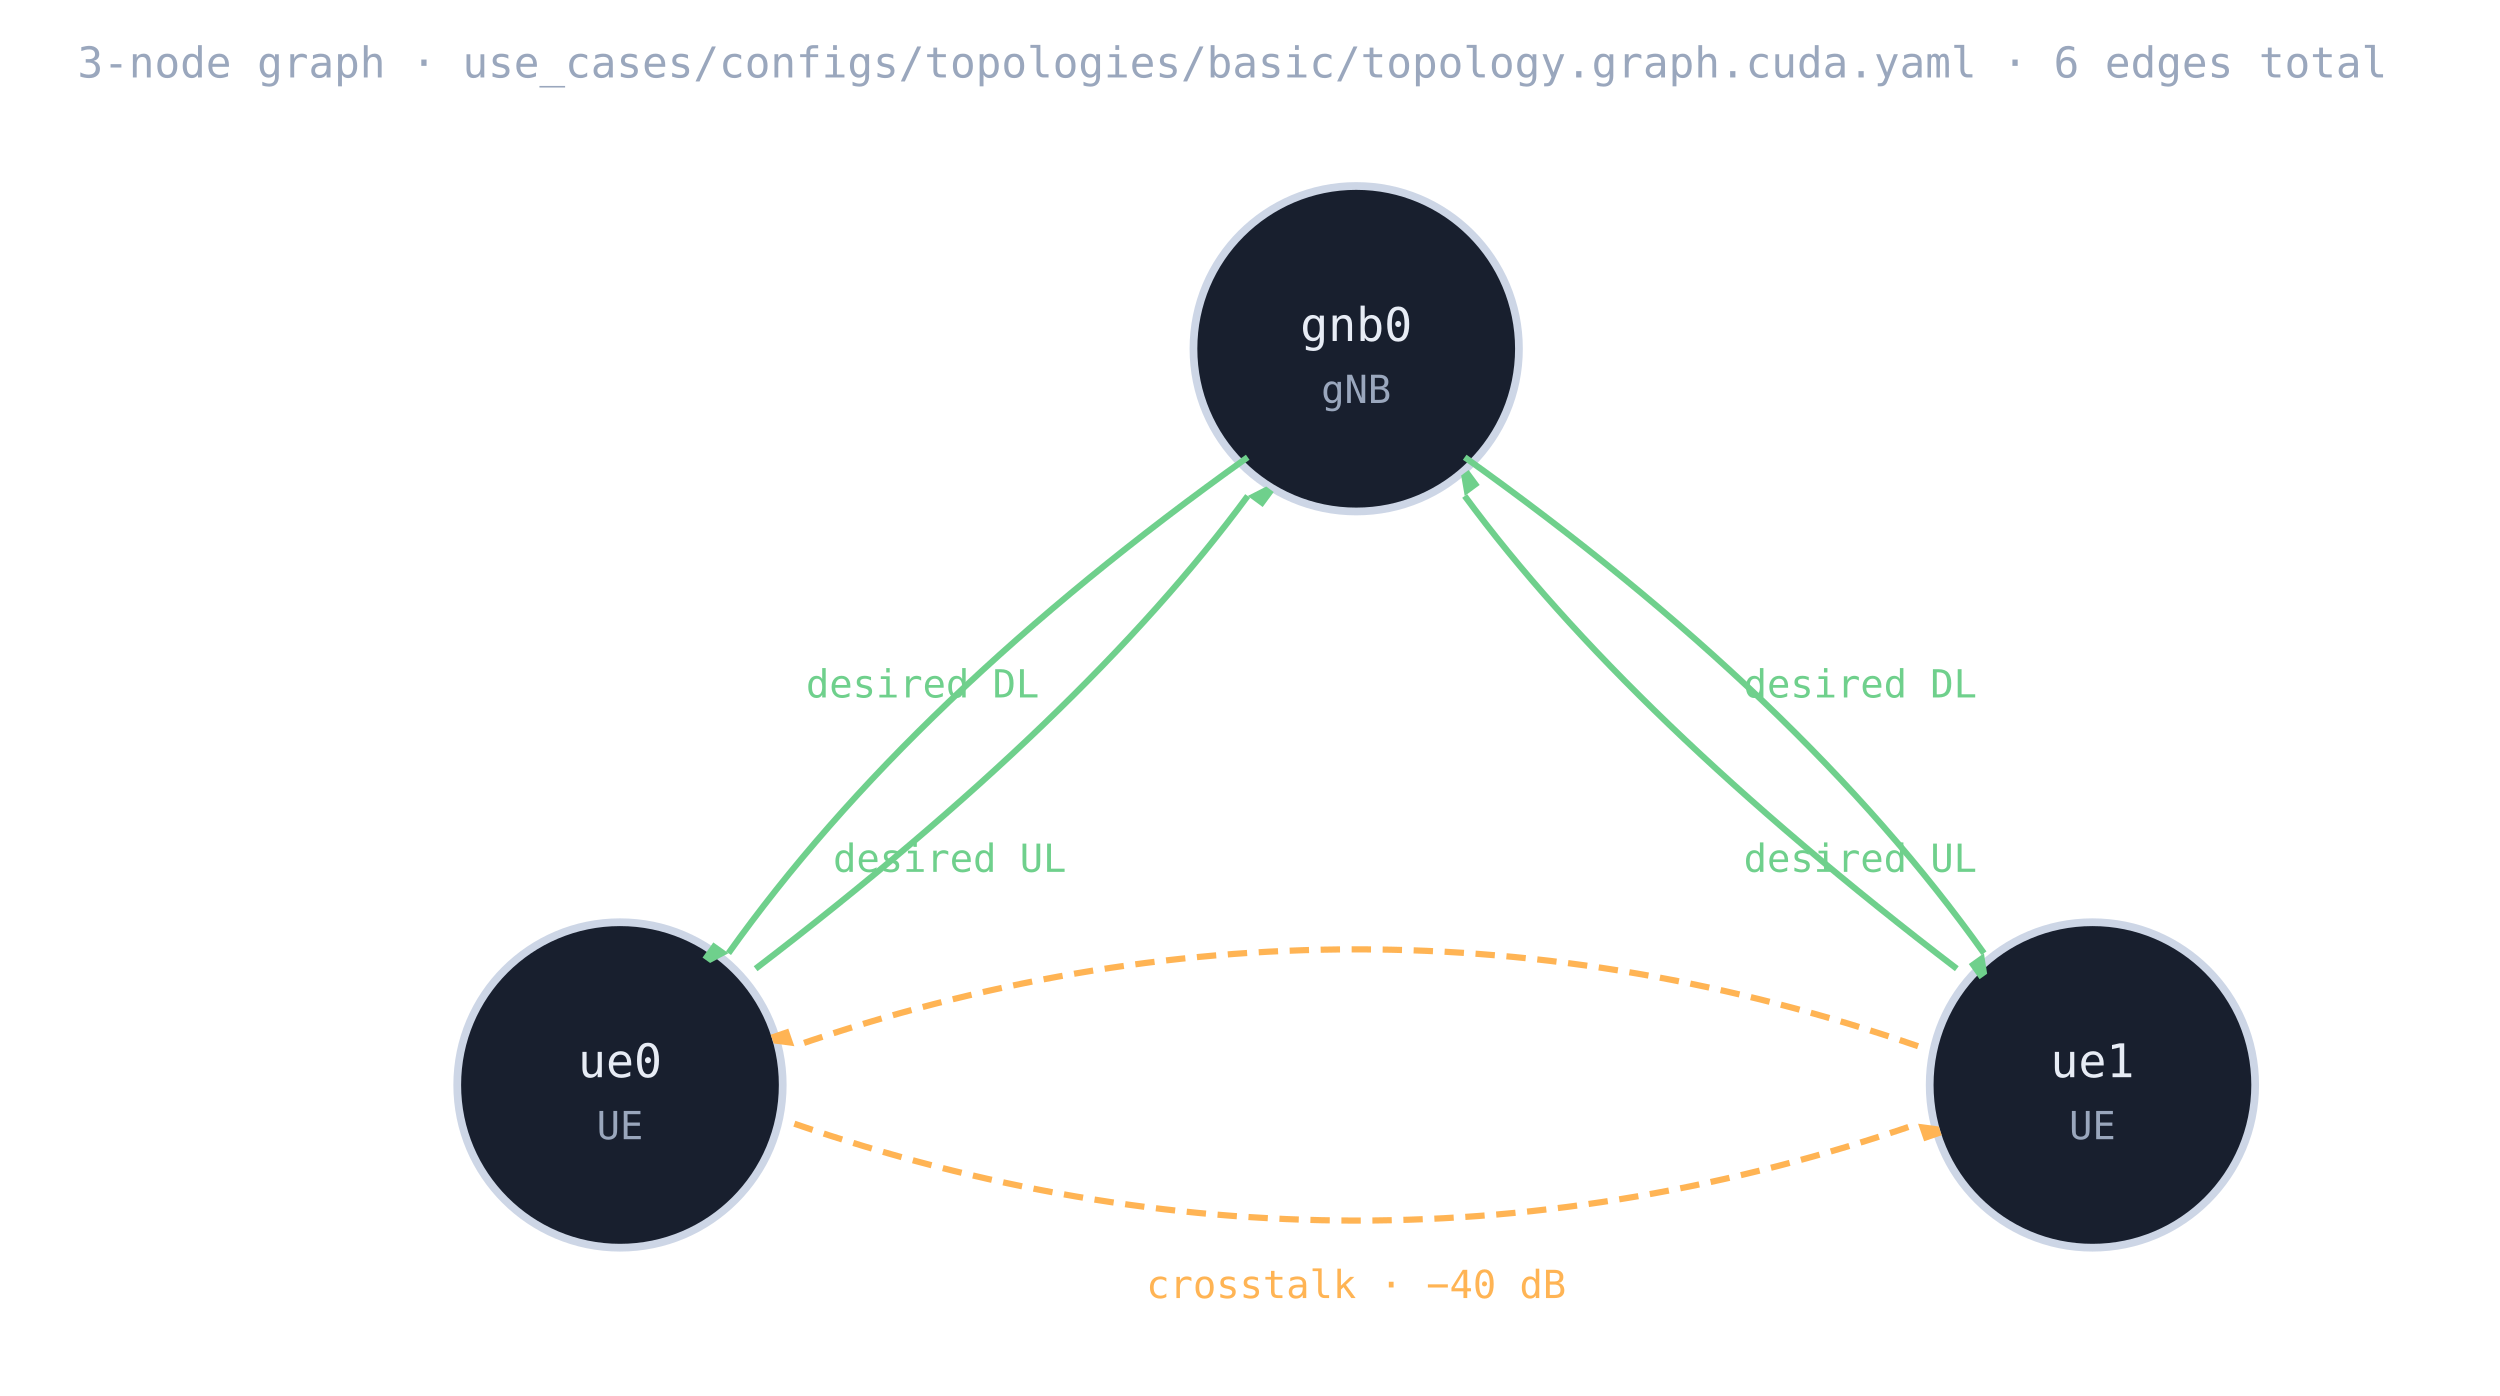
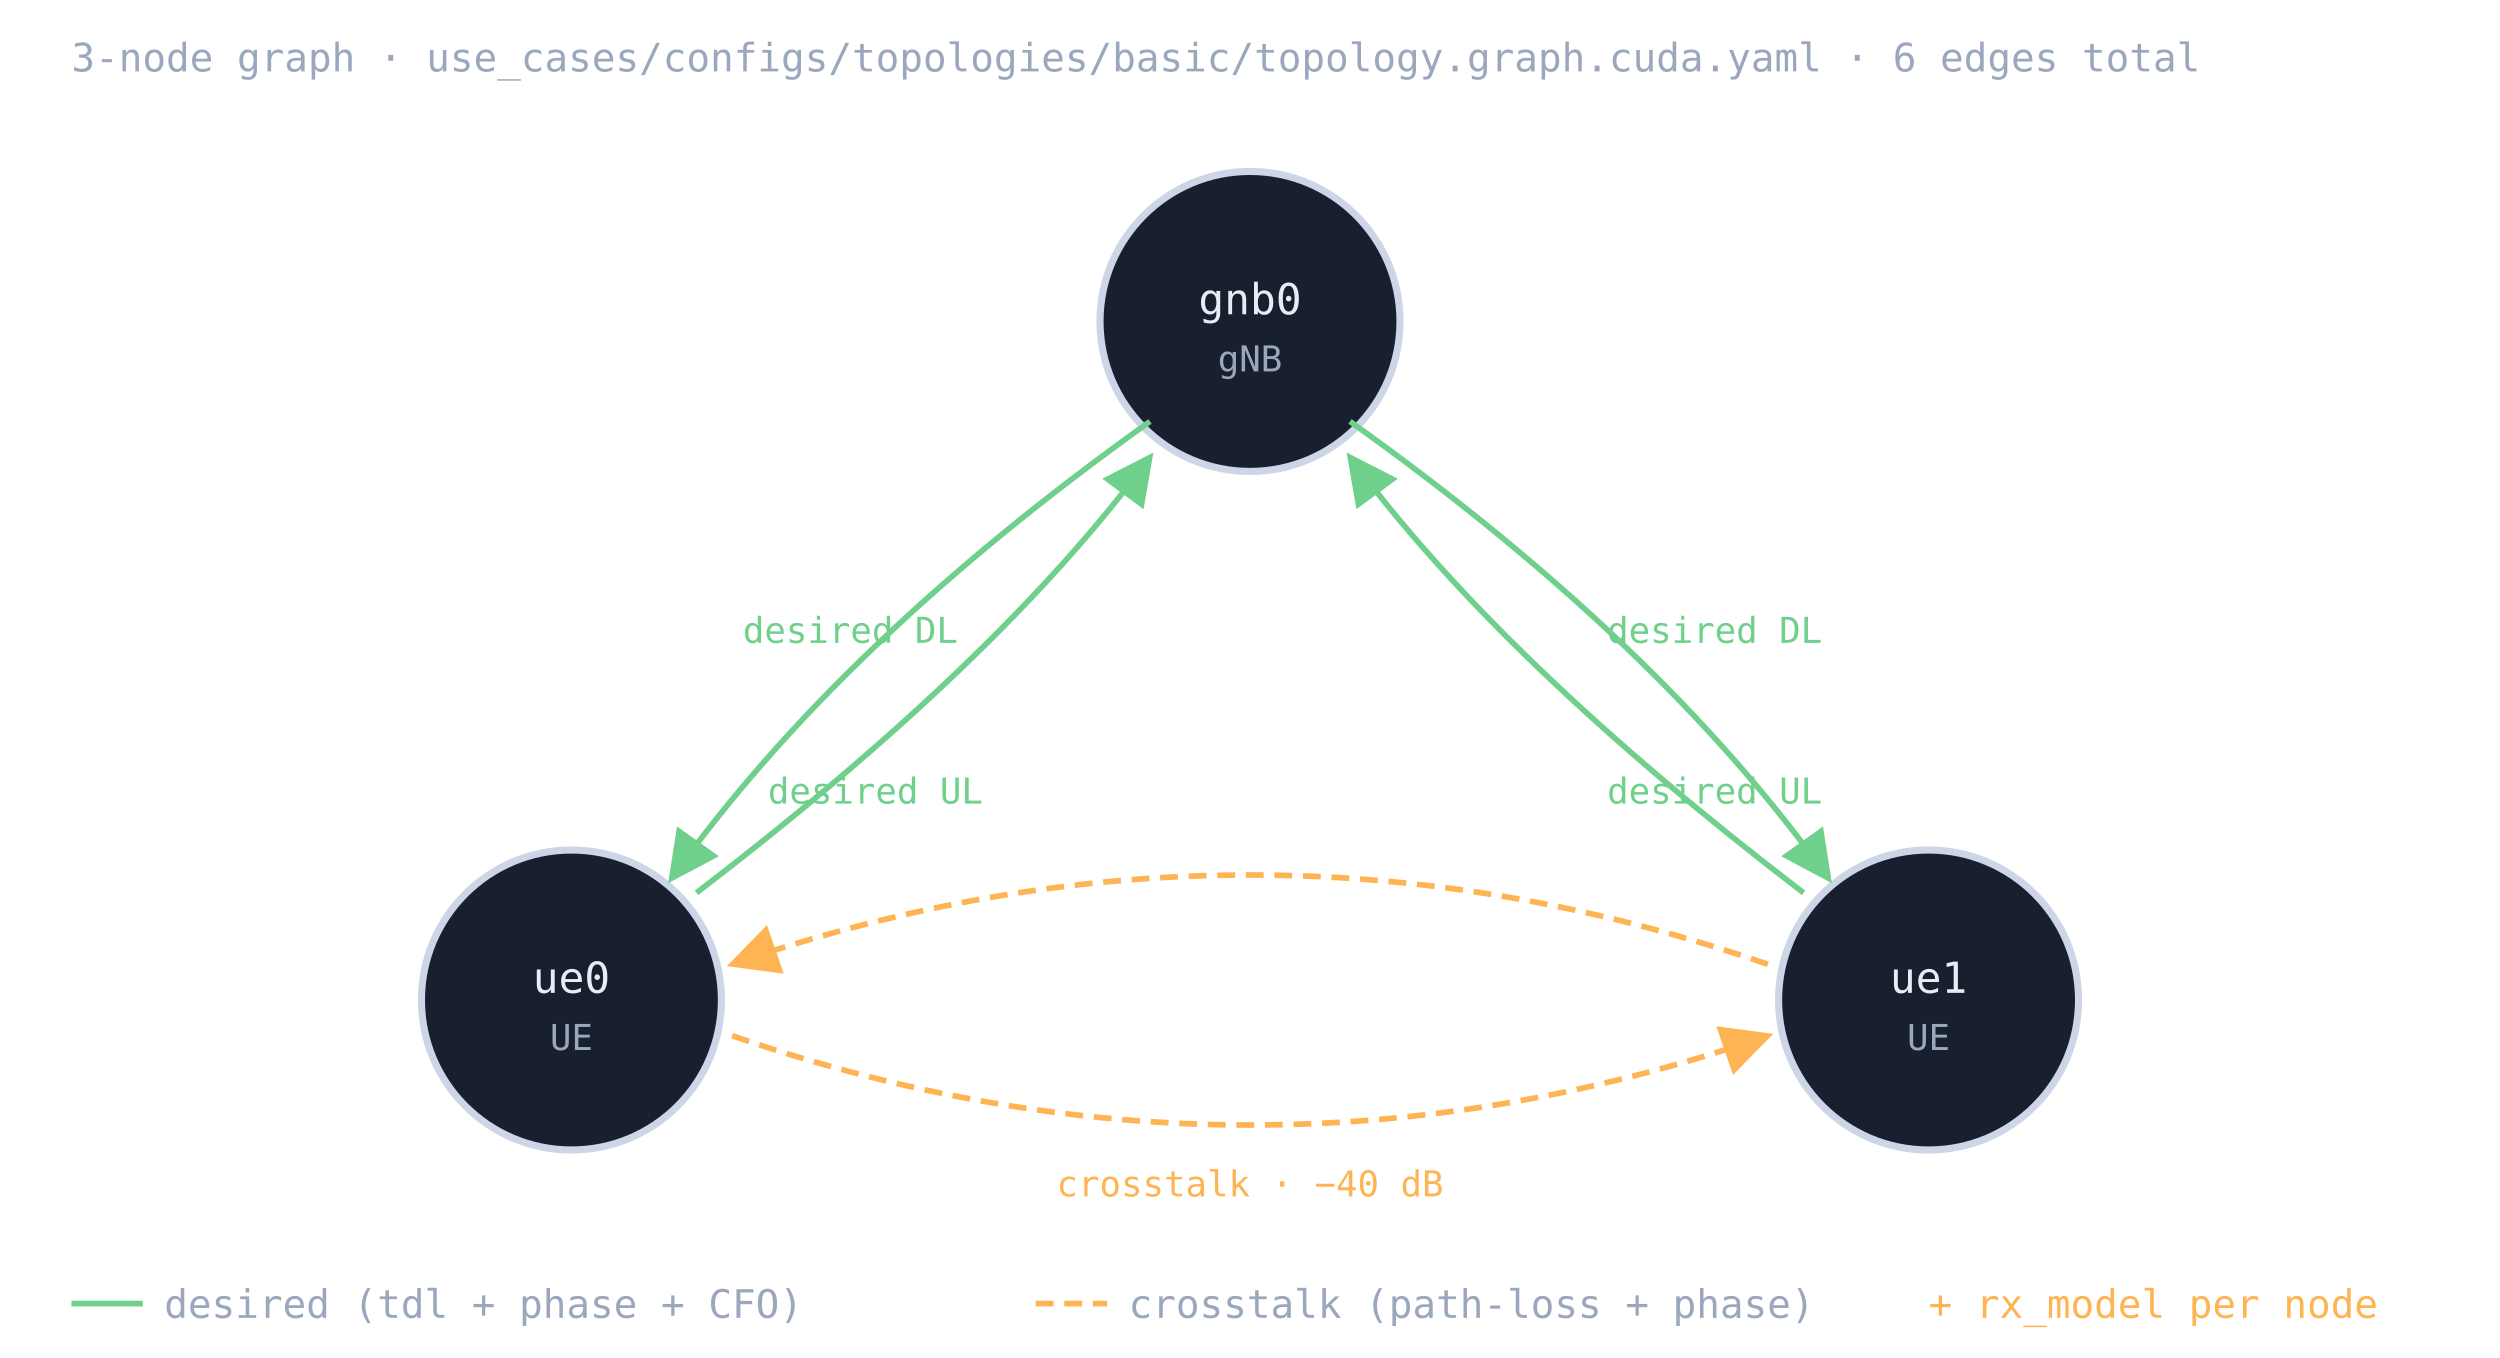
- <svg xmlns="http://www.w3.org/2000/svg" font-family="SF Mono,Menlo,monospace" font-size="12" style="background:#0f1420;color:#e7ecf5;max-width:100%;height:auto" viewbox="0 0 700 380">
+ <svg xmlns="http://www.w3.org/2000/svg" style="background:#0f1420;color:#e7ecf5;--bg:#0f1420;--panel:#1a2233;--ink:#e7ecf5;--muted:#9aa7bd;--edge:#2c3850;--accent:#5db1ff;--warm:#ffb454;--good:#6fd08c;--cell:#0b101a" viewBox="0 0 700 380" font-family="SF Mono,Menlo,monospace" font-size="12">
  <defs>
-     <marker id="arg" markerheight="9" markerwidth="9" orient="auto" refx="8" refy="4.5">
+     <marker id="arg" markerWidth="9" markerHeight="9" refX="8" refY="4.5" orient="auto">
      <path d="M0,0 L9,4.5 L0,9 z" fill="#6fd08c" />
    </marker>
-     <marker id="argx" markerheight="9" markerwidth="9" orient="auto" refx="8" refy="4.5">
+     <marker id="argx" markerWidth="9" markerHeight="9" refX="8" refY="4.5" orient="auto">
      <path d="M0,0 L9,4.5 L0,9 z" fill="#ffb454" />
    </marker>
  </defs>
-   <text fill="#9aa7bd" font-size="11" x="20" y="20">3-node graph · use_cases/configs/topologies/basic/topology.graph.cuda.yaml · 6 edges total</text>
-   <circle cx="350" cy="90" fill="#181f2e" r="42" stroke="#cdd6e6" stroke-width="2" />
-   <text fill="#e7ecf5" text-anchor="middle" x="350" y="88">gnb0</text>
-   <text fill="#9aa7bd" font-size="10" text-anchor="middle" x="350" y="104">gNB</text>
-   <circle cx="160" cy="280" fill="#181f2e" r="42" stroke="#cdd6e6" stroke-width="2" />
-   <text fill="#e7ecf5" text-anchor="middle" x="160" y="278">ue0</text>
-   <text fill="#9aa7bd" font-size="10" text-anchor="middle" x="160" y="294">UE</text>
-   <circle cx="540" cy="280" fill="#181f2e" r="42" stroke="#cdd6e6" stroke-width="2" />
-   <text fill="#e7ecf5" text-anchor="middle" x="540" y="278">ue1</text>
-   <text fill="#9aa7bd" font-size="10" text-anchor="middle" x="540" y="294">UE</text>
-   <path d="M 322 118 Q 235 180 188 246" fill="none" marker-end="url(#arg)" stroke="#6fd08c" stroke-width="1.6" />
-   <text fill="#6fd08c" font-size="10" x="208" y="180">desired DL</text>
-   <path d="M 378 118 Q 465 180 512 246" fill="none" marker-end="url(#arg)" stroke="#6fd08c" stroke-width="1.6" />
-   <text fill="#6fd08c" font-size="10" x="450" y="180">desired DL</text>
-   <path d="M 195 250 Q 280 185 322 128" fill="none" marker-end="url(#arg)" stroke="#6fd08c" stroke-width="1.6" />
-   <text fill="#6fd08c" font-size="10" x="215" y="225">desired UL</text>
-   <path d="M 505 250 Q 420 185 378 128" fill="none" marker-end="url(#arg)" stroke="#6fd08c" stroke-width="1.6" />
-   <text fill="#6fd08c" font-size="10" x="450" y="225">desired UL</text>
-   <path d="M 205 290 Q 350 340 495 290" fill="none" marker-end="url(#argx)" stroke="#ffb454" stroke-dasharray="5 3" stroke-width="1.6" />
-   <text fill="#ffb454" font-size="10" text-anchor="middle" x="350" y="335">crosstalk · −40 dB</text>
-   <path d="M 495 270 Q 350 220 205 270" fill="none" marker-end="url(#argx)" stroke="#ffb454" stroke-dasharray="5 3" stroke-width="1.6" />
+   <text x="20" y="20" fill="#9aa7bd" font-size="11">3-node graph · use_cases/configs/topologies/basic/topology.graph.cuda.yaml · 6 edges total</text>
+   <circle cx="350" cy="90" r="42" fill="#181f2e" stroke="#cdd6e6" stroke-width="2" />
+   <text x="350" y="88" fill="#e7ecf5" text-anchor="middle">gnb0</text>
+   <text x="350" y="104" fill="#9aa7bd" text-anchor="middle" font-size="10">gNB</text>
+   <circle cx="160" cy="280" r="42" fill="#181f2e" stroke="#cdd6e6" stroke-width="2" />
+   <text x="160" y="278" fill="#e7ecf5" text-anchor="middle">ue0</text>
+   <text x="160" y="294" fill="#9aa7bd" text-anchor="middle" font-size="10">UE</text>
+   <circle cx="540" cy="280" r="42" fill="#181f2e" stroke="#cdd6e6" stroke-width="2" />
+   <text x="540" y="278" fill="#e7ecf5" text-anchor="middle">ue1</text>
+   <text x="540" y="294" fill="#9aa7bd" text-anchor="middle" font-size="10">UE</text>
+   <path d="M 322 118 Q 235 180 188 246" stroke="#6fd08c" stroke-width="1.6" fill="none" marker-end="url(#arg)" />
+   <text x="208" y="180" fill="#6fd08c" font-size="10">desired DL</text>
+   <path d="M 378 118 Q 465 180 512 246" stroke="#6fd08c" stroke-width="1.6" fill="none" marker-end="url(#arg)" />
+   <text x="450" y="180" fill="#6fd08c" font-size="10">desired DL</text>
+   <path d="M 195 250 Q 280 185 322 128" stroke="#6fd08c" stroke-width="1.6" fill="none" marker-end="url(#arg)" />
+   <text x="215" y="225" fill="#6fd08c" font-size="10">desired UL</text>
+   <path d="M 505 250 Q 420 185 378 128" stroke="#6fd08c" stroke-width="1.6" fill="none" marker-end="url(#arg)" />
+   <text x="450" y="225" fill="#6fd08c" font-size="10">desired UL</text>
+   <path d="M 205 290 Q 350 340 495 290" stroke="#ffb454" stroke-width="1.6" fill="none" stroke-dasharray="5 3" marker-end="url(#argx)" />
+   <text x="350" y="335" fill="#ffb454" font-size="10" text-anchor="middle">crosstalk · −40 dB</text>
+   <path d="M 495 270 Q 350 220 205 270" stroke="#ffb454" stroke-width="1.6" fill="none" stroke-dasharray="5 3" marker-end="url(#argx)" />
  <g font-size="11">
-     <line stroke="#6fd08c" stroke-width="1.6" x1="20" x2="40" y1="365" y2="365" />
-     <text fill="#9aa7bd" x="46" y="369">desired (tdl + phase + CFO)</text>
-     <line stroke="#ffb454" stroke-dasharray="5 3" stroke-width="1.6" x1="290" x2="310" y1="365" y2="365" />
-     <text fill="#9aa7bd" x="316" y="369">crosstalk (path-loss + phase)</text>
-     <text fill="#ffb454" x="540" y="369">+ rx_model per node</text>
+     <line x1="20" y1="365" x2="40" y2="365" stroke="#6fd08c" stroke-width="1.6" />
+     <text x="46" y="369" fill="#9aa7bd">desired (tdl + phase + CFO)</text>
+     <line x1="290" y1="365" x2="310" y2="365" stroke="#ffb454" stroke-width="1.6" stroke-dasharray="5 3" />
+     <text x="316" y="369" fill="#9aa7bd">crosstalk (path-loss + phase)</text>
+     <text x="540" y="369" fill="#ffb454">+ rx_model per node</text>
  </g>
</svg>
